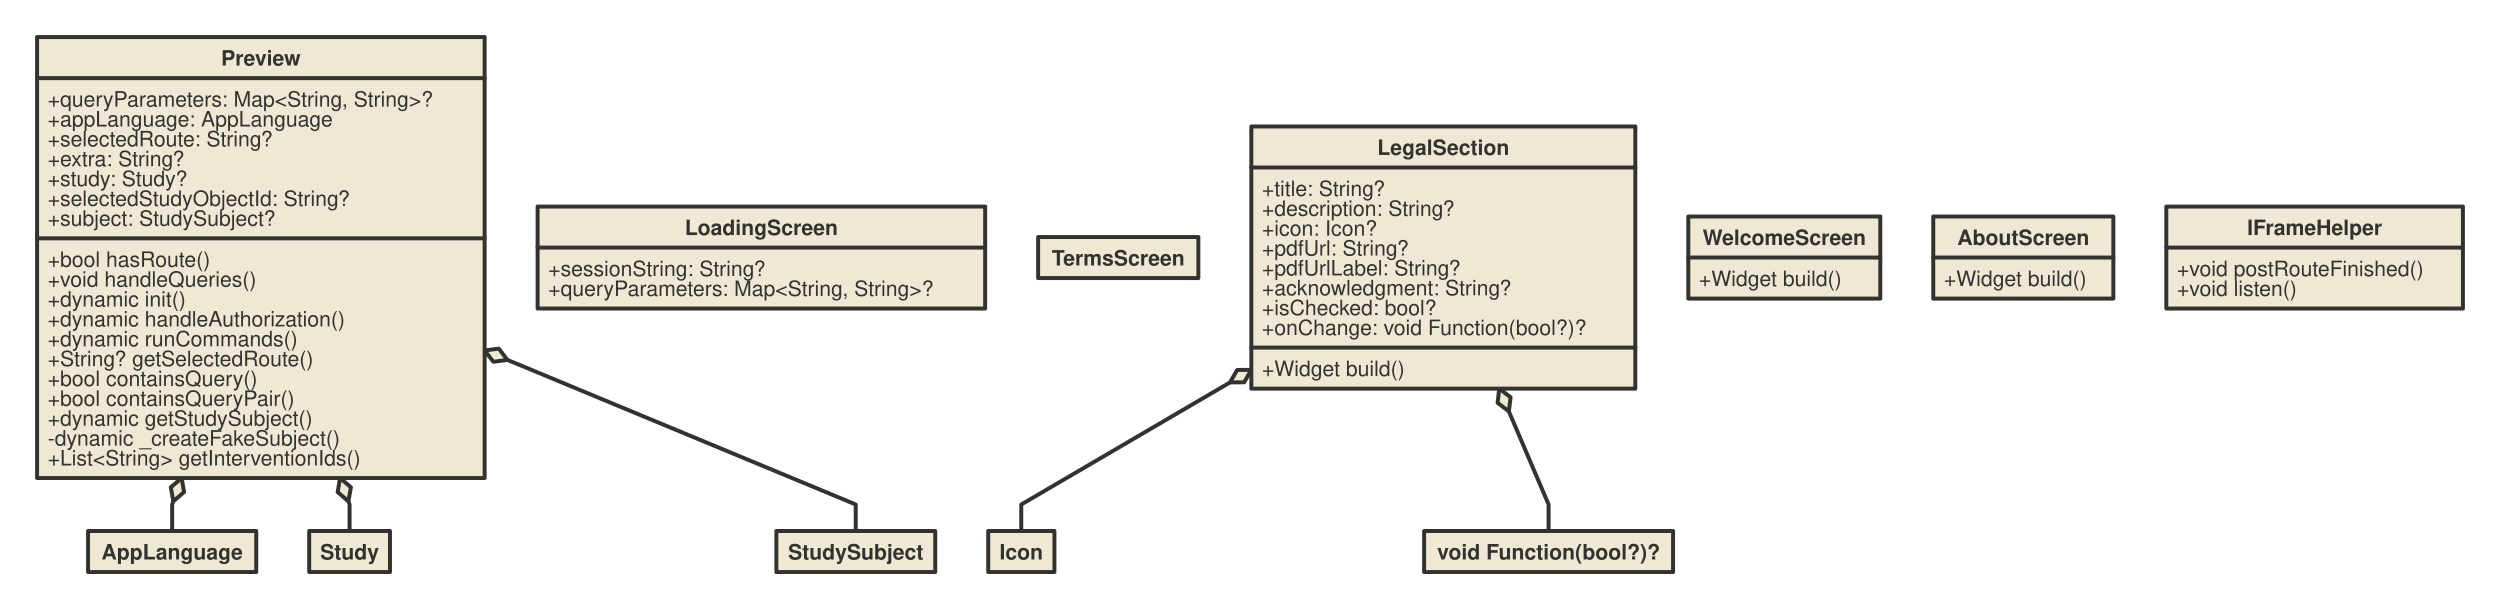
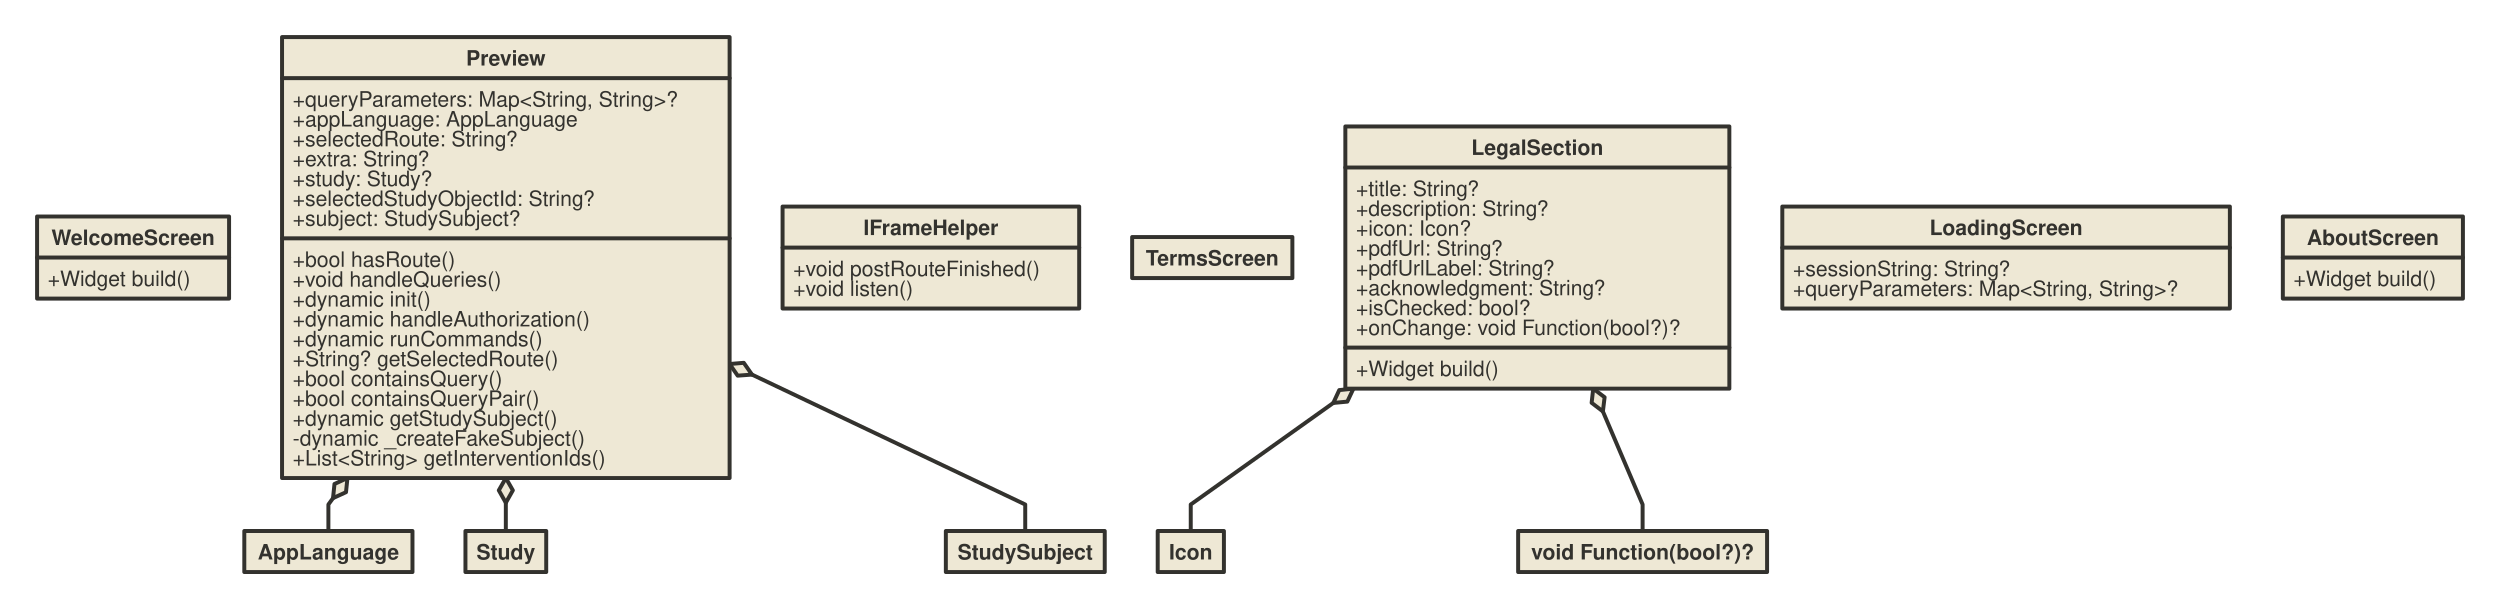
<svg xmlns="http://www.w3.org/2000/svg" version="1.1" baseProfile="full" width="1888.0" height="460.0" viewbox="0 0 1888 460">
  <g stroke-width="1.0" text-align="left" font="12pt Helvetica, Arial, sans-serif" font-size="12pt" font-family="Helvetica" font-weight="normal" font-style="normal">
    <g font-family="Helvetica" font-size="12pt" font-weight="bold" font-style="normal" stroke-width="3.0" stroke-linejoin="round" stroke-linecap="round" stroke="#33322E">
      <g stroke="transparent" fill="transparent">
        <rect x="0.0" y="0.0" height="460.0" width="1888.0" stroke="none" />
      </g>
      <g transform="translate(8, 8)" fill="#33322E">
        <g transform="translate(20, 20)" fill="#33322E" font-family="Helvetica" font-size="12pt" font-weight="normal" font-style="normal">
-           <path d="M102.9 350.6 L102 353 L102 373 L102.0 373.0 " fill="none" />
-           <g fill="#eee8d5">
-             <path d="M111.0 343.6 L102.9 350.6 L101.0 340.0 L109.2 333.0 Z" />
-           </g>
-           <path d="M235.1 350.6 L236 353 L236 373 L236.0 373.0 " fill="none" />
-           <g fill="#eee8d5">
-             <path d="M237.0 340.0 L235.1 350.6 L227.0 343.6 L228.8 333.0 Z" />
-           </g>
-           <path d="M355.2 243.8 L618.25 353 L618.25 373 L618.3 373.0 " fill="none" />
-           <g fill="#eee8d5">
-             <path d="M348.7 235.3 L355.2 243.8 L344.6 245.2 L338.0 236.7 Z" />
-           </g>
-           <path d="M900.9 260.8 L743.25 353 L743.25 373 L743.3 373.0 " fill="none" />
-           <g fill="#eee8d5">
-             <path d="M911.6 260.7 L900.9 260.8 L906.3 251.4 L917.0 251.3 Z" />
-           </g>
-           <path d="M1111.5 282.7 L1141.5 353 L1141.5 373 L1141.5 373.0 " fill="none" />
-           <g fill="#eee8d5">
-             <path d="M1112.8 272.0 L1111.5 282.7 L1103.0 276.2 L1104.2 265.5 Z" />
+           <path d="M223.5 348.2 L220 353 L220 373 L220.0 373.0 " fill="none" />
+           <g fill="#eee8d5">
+             <path d="M233.3 343.7 L223.5 348.2 L224.6 337.5 L234.4 333.0 Z" />
+           </g>
+           <path d="M354.0 351.7 L354 353 L354 373 L354.0 373.0 " fill="none" />
+           <g fill="#eee8d5">
+             <path d="M359.3 342.3 L354.0 351.7 L348.7 342.3 L354.0 333.0 Z" />
+           </g>
+           <path d="M539.9 254.9 L746.25 353 L746.25 373 L746.3 373.0 " fill="none" />
+           <g fill="#eee8d5">
+             <path d="M533.7 246.0 L539.9 254.9 L529.1 255.7 L523.0 246.9 Z" />
+           </g>
+           <path d="M978.9 276.3 L871.25 353 L871.25 373 L871.3 373.0 " fill="none" />
+           <g fill="#eee8d5">
+             <path d="M989.5 275.3 L978.9 276.3 L983.4 266.6 L994.1 265.5 Z" />
+           </g>
+           <path d="M1182.5 282.7 L1212.5 353 L1212.5 373 L1212.5 373.0 " fill="none" />
+           <g fill="#eee8d5">
+             <path d="M1183.8 272.0 L1182.5 282.7 L1174.0 276.2 L1175.2 265.5 Z" />
+           </g>
+           <g data-name="WelcomeScreen">
+             <g fill="#eee8d5" stroke="#33322E" data-name="WelcomeScreen">
+               <rect x="0.0" y="135.5" height="62.0" width="145.0" data-name="WelcomeScreen" />
+               <path d="M0.0 166.5 L145.0 166.5" fill="none" data-name="WelcomeScreen" />
+             </g>
+             <g transform="translate(0, 135.5)" font-family="Helvetica" font-size="12pt" font-weight="bold" font-style="normal" data-name="WelcomeScreen">
+               <g transform="translate(8, 8)" fill="#33322E" text-align="center" data-name="WelcomeScreen">
+                 <text x="64.5" y="13.5" stroke="none" text-anchor="middle" data-name="WelcomeScreen">WelcomeScreen</text>
+               </g>
+             </g>
+             <g transform="translate(0, 166.5)" font-family="Helvetica" font-size="12pt" font-weight="normal" font-style="normal" data-name="WelcomeScreen">
+               <g transform="translate(8, 8)" fill="#33322E" text-align="left" data-name="WelcomeScreen">
+                 <text x="0.0" y="13.5" stroke="none" data-name="WelcomeScreen">+Widget build()</text>
+               </g>
+             </g>
          </g>
          <g data-name="Preview">
            <g fill="#eee8d5" stroke="#33322E" data-name="Preview">
-               <rect x="0.0" y="0.0" height="333.0" width="338.0" data-name="Preview" />
-               <path d="M0.0 31.0 L338.0 31.0" fill="none" data-name="Preview" />
-               <path d="M0.0 152.0 L338.0 152.0" fill="none" data-name="Preview" />
-             </g>
-             <g transform="translate(0, 0)" font-family="Helvetica" font-size="12pt" font-weight="bold" font-style="normal" data-name="Preview">
+               <rect x="185.0" y="0.0" height="333.0" width="338.0" data-name="Preview" />
+               <path d="M185.0 31.0 L523.0 31.0" fill="none" data-name="Preview" />
+               <path d="M185.0 152.0 L523.0 152.0" fill="none" data-name="Preview" />
+             </g>
+             <g transform="translate(185, 0)" font-family="Helvetica" font-size="12pt" font-weight="bold" font-style="normal" data-name="Preview">
              <g transform="translate(8, 8)" fill="#33322E" text-align="center" data-name="Preview">
                <text x="161.0" y="13.5" stroke="none" text-anchor="middle" data-name="Preview">Preview</text>
              </g>
            </g>
-             <g transform="translate(0, 31)" font-family="Helvetica" font-size="12pt" font-weight="normal" font-style="normal" data-name="Preview">
+             <g transform="translate(185, 31)" font-family="Helvetica" font-size="12pt" font-weight="normal" font-style="normal" data-name="Preview">
              <g transform="translate(8, 8)" fill="#33322E" text-align="left" data-name="Preview">
                <text x="0.0" y="13.5" stroke="none" data-name="Preview">+queryParameters: Map&lt;String, String&gt;?</text>
                <text x="0.0" y="28.5" stroke="none" data-name="Preview">+appLanguage: AppLanguage</text>
                <text x="0.0" y="43.5" stroke="none" data-name="Preview">+selectedRoute: String?</text>
                <text x="0.0" y="58.5" stroke="none" data-name="Preview">+extra: String?</text>
                <text x="0.0" y="73.5" stroke="none" data-name="Preview">+study: Study?</text>
                <text x="0.0" y="88.5" stroke="none" data-name="Preview">+selectedStudyObjectId: String?</text>
                <text x="0.0" y="103.5" stroke="none" data-name="Preview">+subject: StudySubject?</text>
              </g>
            </g>
-             <g transform="translate(0, 152)" font-family="Helvetica" font-size="12pt" font-weight="normal" font-style="normal" data-name="Preview">
+             <g transform="translate(185, 152)" font-family="Helvetica" font-size="12pt" font-weight="normal" font-style="normal" data-name="Preview">
              <g transform="translate(8, 8)" fill="#33322E" text-align="left" data-name="Preview">
                <text x="0.0" y="13.5" stroke="none" data-name="Preview">+bool hasRoute()</text>
                <text x="0.0" y="28.5" stroke="none" data-name="Preview">+void handleQueries()</text>
                <text x="0.0" y="43.5" stroke="none" data-name="Preview">+dynamic init()</text>
                <text x="0.0" y="58.5" stroke="none" data-name="Preview">+dynamic handleAuthorization()</text>
                <text x="0.0" y="73.5" stroke="none" data-name="Preview">+dynamic runCommands()</text>
                <text x="0.0" y="88.5" stroke="none" data-name="Preview">+String? getSelectedRoute()</text>
                <text x="0.0" y="103.5" stroke="none" data-name="Preview">+bool containsQuery()</text>
                <text x="0.0" y="118.5" stroke="none" data-name="Preview">+bool containsQueryPair()</text>
                <text x="0.0" y="133.5" stroke="none" data-name="Preview">+dynamic getStudySubject()</text>
                <text x="0.0" y="148.5" stroke="none" data-name="Preview">-dynamic _createFakeSubject()</text>
                <text x="0.0" y="163.5" stroke="none" data-name="Preview">+List&lt;String&gt; getInterventionIds()</text>
              </g>
            </g>
          </g>
          <g data-name="AppLanguage">
            <g fill="#eee8d5" stroke="#33322E" data-name="AppLanguage">
-               <rect x="38.5" y="373.0" height="31.0" width="127.0" data-name="AppLanguage" />
-             </g>
-             <g transform="translate(38.5, 373)" font-family="Helvetica" font-size="12pt" font-weight="bold" font-style="normal" data-name="AppLanguage">
+               <rect x="156.5" y="373.0" height="31.0" width="127.0" data-name="AppLanguage" />
+             </g>
+             <g transform="translate(156.5, 373)" font-family="Helvetica" font-size="12pt" font-weight="bold" font-style="normal" data-name="AppLanguage">
              <g transform="translate(8, 8)" fill="#33322E" text-align="center" data-name="AppLanguage">
                <text x="55.5" y="13.5" stroke="none" text-anchor="middle" data-name="AppLanguage">AppLanguage</text>
              </g>
            </g>
          </g>
          <g data-name="Study">
            <g fill="#eee8d5" stroke="#33322E" data-name="Study">
-               <rect x="205.5" y="373.0" height="31.0" width="61.0" data-name="Study" />
-             </g>
-             <g transform="translate(205.5, 373)" font-family="Helvetica" font-size="12pt" font-weight="bold" font-style="normal" data-name="Study">
+               <rect x="323.5" y="373.0" height="31.0" width="61.0" data-name="Study" />
+             </g>
+             <g transform="translate(323.5, 373)" font-family="Helvetica" font-size="12pt" font-weight="bold" font-style="normal" data-name="Study">
              <g transform="translate(8, 8)" fill="#33322E" text-align="center" data-name="Study">
                <text x="22.5" y="13.5" stroke="none" text-anchor="middle" data-name="Study">Study</text>
              </g>
            </g>
          </g>
          <g data-name="StudySubject">
            <g fill="#eee8d5" stroke="#33322E" data-name="StudySubject">
-               <rect x="558.3" y="373.0" height="31.0" width="120.0" data-name="StudySubject" />
-             </g>
-             <g transform="translate(558.25, 373)" font-family="Helvetica" font-size="12pt" font-weight="bold" font-style="normal" data-name="StudySubject">
+               <rect x="686.3" y="373.0" height="31.0" width="120.0" data-name="StudySubject" />
+             </g>
+             <g transform="translate(686.25, 373)" font-family="Helvetica" font-size="12pt" font-weight="bold" font-style="normal" data-name="StudySubject">
              <g transform="translate(8, 8)" fill="#33322E" text-align="center" data-name="StudySubject">
                <text x="52.0" y="13.5" stroke="none" text-anchor="middle" data-name="StudySubject">StudySubject</text>
              </g>
            </g>
          </g>
-           <g data-name="LoadingScreen">
-             <g fill="#eee8d5" stroke="#33322E" data-name="LoadingScreen">
-               <rect x="378.0" y="128.0" height="77.0" width="338.0" data-name="LoadingScreen" />
-               <path d="M378.0 159.0 L716.0 159.0" fill="none" data-name="LoadingScreen" />
-             </g>
-             <g transform="translate(378, 128)" font-family="Helvetica" font-size="12pt" font-weight="bold" font-style="normal" data-name="LoadingScreen">
-               <g transform="translate(8, 8)" fill="#33322E" text-align="center" data-name="LoadingScreen">
-                 <text x="161.0" y="13.5" stroke="none" text-anchor="middle" data-name="LoadingScreen">LoadingScreen</text>
-               </g>
-             </g>
-             <g transform="translate(378, 159)" font-family="Helvetica" font-size="12pt" font-weight="normal" font-style="normal" data-name="LoadingScreen">
-               <g transform="translate(8, 8)" fill="#33322E" text-align="left" data-name="LoadingScreen">
-                 <text x="0.0" y="13.5" stroke="none" data-name="LoadingScreen">+sessionString: String?</text>
-                 <text x="0.0" y="28.5" stroke="none" data-name="LoadingScreen">+queryParameters: Map&lt;String, String&gt;?</text>
+           <g data-name="IFrameHelper">
+             <g fill="#eee8d5" stroke="#33322E" data-name="IFrameHelper">
+               <rect x="563.0" y="128.0" height="77.0" width="224.0" data-name="IFrameHelper" />
+               <path d="M563.0 159.0 L787.0 159.0" fill="none" data-name="IFrameHelper" />
+             </g>
+             <g transform="translate(563, 128)" font-family="Helvetica" font-size="12pt" font-weight="bold" font-style="normal" data-name="IFrameHelper">
+               <g transform="translate(8, 8)" fill="#33322E" text-align="center" data-name="IFrameHelper">
+                 <text x="104.0" y="13.5" stroke="none" text-anchor="middle" data-name="IFrameHelper">IFrameHelper</text>
+               </g>
+             </g>
+             <g transform="translate(563, 159)" font-family="Helvetica" font-size="12pt" font-weight="normal" font-style="normal" data-name="IFrameHelper">
+               <g transform="translate(8, 8)" fill="#33322E" text-align="left" data-name="IFrameHelper">
+                 <text x="0.0" y="13.5" stroke="none" data-name="IFrameHelper">+void postRouteFinished()</text>
+                 <text x="0.0" y="28.5" stroke="none" data-name="IFrameHelper">+void listen()</text>
              </g>
            </g>
          </g>
          <g data-name="TermsScreen">
            <g fill="#eee8d5" stroke="#33322E" data-name="TermsScreen">
-               <rect x="756.0" y="151.0" height="31.0" width="121.0" data-name="TermsScreen" />
-             </g>
-             <g transform="translate(756, 151)" font-family="Helvetica" font-size="12pt" font-weight="bold" font-style="normal" data-name="TermsScreen">
+               <rect x="827.0" y="151.0" height="31.0" width="121.0" data-name="TermsScreen" />
+             </g>
+             <g transform="translate(827, 151)" font-family="Helvetica" font-size="12pt" font-weight="bold" font-style="normal" data-name="TermsScreen">
              <g transform="translate(8, 8)" fill="#33322E" text-align="center" data-name="TermsScreen">
                <text x="52.5" y="13.5" stroke="none" text-anchor="middle" data-name="TermsScreen">TermsScreen</text>
              </g>
            </g>
          </g>
          <g data-name="LegalSection">
            <g fill="#eee8d5" stroke="#33322E" data-name="LegalSection">
-               <rect x="917.0" y="67.5" height="198.0" width="290.0" data-name="LegalSection" />
-               <path d="M917.0 98.5 L1207.0 98.5" fill="none" data-name="LegalSection" />
-               <path d="M917.0 234.5 L1207.0 234.5" fill="none" data-name="LegalSection" />
-             </g>
-             <g transform="translate(917, 67.5)" font-family="Helvetica" font-size="12pt" font-weight="bold" font-style="normal" data-name="LegalSection">
+               <rect x="988.0" y="67.5" height="198.0" width="290.0" data-name="LegalSection" />
+               <path d="M988.0 98.5 L1278.0 98.5" fill="none" data-name="LegalSection" />
+               <path d="M988.0 234.5 L1278.0 234.5" fill="none" data-name="LegalSection" />
+             </g>
+             <g transform="translate(988, 67.5)" font-family="Helvetica" font-size="12pt" font-weight="bold" font-style="normal" data-name="LegalSection">
              <g transform="translate(8, 8)" fill="#33322E" text-align="center" data-name="LegalSection">
                <text x="137.0" y="13.5" stroke="none" text-anchor="middle" data-name="LegalSection">LegalSection</text>
              </g>
            </g>
-             <g transform="translate(917, 98.5)" font-family="Helvetica" font-size="12pt" font-weight="normal" font-style="normal" data-name="LegalSection">
+             <g transform="translate(988, 98.5)" font-family="Helvetica" font-size="12pt" font-weight="normal" font-style="normal" data-name="LegalSection">
              <g transform="translate(8, 8)" fill="#33322E" text-align="left" data-name="LegalSection">
                <text x="0.0" y="13.5" stroke="none" data-name="LegalSection">+title: String?</text>
                <text x="0.0" y="28.5" stroke="none" data-name="LegalSection">+description: String?</text>
                <text x="0.0" y="43.5" stroke="none" data-name="LegalSection">+icon: Icon?</text>
                <text x="0.0" y="58.5" stroke="none" data-name="LegalSection">+pdfUrl: String?</text>
                <text x="0.0" y="73.5" stroke="none" data-name="LegalSection">+pdfUrlLabel: String?</text>
                <text x="0.0" y="88.5" stroke="none" data-name="LegalSection">+acknowledgment: String?</text>
                <text x="0.0" y="103.5" stroke="none" data-name="LegalSection">+isChecked: bool?</text>
                <text x="0.0" y="118.5" stroke="none" data-name="LegalSection">+onChange: void Function(bool?)?</text>
              </g>
            </g>
-             <g transform="translate(917, 234.5)" font-family="Helvetica" font-size="12pt" font-weight="normal" font-style="normal" data-name="LegalSection">
+             <g transform="translate(988, 234.5)" font-family="Helvetica" font-size="12pt" font-weight="normal" font-style="normal" data-name="LegalSection">
              <g transform="translate(8, 8)" fill="#33322E" text-align="left" data-name="LegalSection">
                <text x="0.0" y="13.5" stroke="none" data-name="LegalSection">+Widget build()</text>
              </g>
            </g>
          </g>
          <g data-name="Icon">
            <g fill="#eee8d5" stroke="#33322E" data-name="Icon">
-               <rect x="718.3" y="373.0" height="31.0" width="50.0" data-name="Icon" />
-             </g>
-             <g transform="translate(718.25, 373)" font-family="Helvetica" font-size="12pt" font-weight="bold" font-style="normal" data-name="Icon">
+               <rect x="846.3" y="373.0" height="31.0" width="50.0" data-name="Icon" />
+             </g>
+             <g transform="translate(846.25, 373)" font-family="Helvetica" font-size="12pt" font-weight="bold" font-style="normal" data-name="Icon">
              <g transform="translate(8, 8)" fill="#33322E" text-align="center" data-name="Icon">
                <text x="17.0" y="13.5" stroke="none" text-anchor="middle" data-name="Icon">Icon</text>
              </g>
            </g>
          </g>
          <g data-name="void Function(bool?)?">
            <g fill="#eee8d5" stroke="#33322E" data-name="void Function(bool?)?">
-               <rect x="1047.5" y="373.0" height="31.0" width="188.0" data-name="void Function(bool?)?" />
-             </g>
-             <g transform="translate(1047.5, 373)" font-family="Helvetica" font-size="12pt" font-weight="bold" font-style="normal" data-name="void Function(bool?)?">
+               <rect x="1118.5" y="373.0" height="31.0" width="188.0" data-name="void Function(bool?)?" />
+             </g>
+             <g transform="translate(1118.5, 373)" font-family="Helvetica" font-size="12pt" font-weight="bold" font-style="normal" data-name="void Function(bool?)?">
              <g transform="translate(8, 8)" fill="#33322E" text-align="center" data-name="void Function(bool?)?">
                <text x="86.0" y="13.5" stroke="none" text-anchor="middle" data-name="void Function(bool?)?">void Function(bool?)?</text>
              </g>
            </g>
          </g>
-           <g data-name="WelcomeScreen">
-             <g fill="#eee8d5" stroke="#33322E" data-name="WelcomeScreen">
-               <rect x="1247.0" y="135.5" height="62.0" width="145.0" data-name="WelcomeScreen" />
-               <path d="M1247.0 166.5 L1392.0 166.5" fill="none" data-name="WelcomeScreen" />
-             </g>
-             <g transform="translate(1247, 135.5)" font-family="Helvetica" font-size="12pt" font-weight="bold" font-style="normal" data-name="WelcomeScreen">
-               <g transform="translate(8, 8)" fill="#33322E" text-align="center" data-name="WelcomeScreen">
-                 <text x="64.5" y="13.5" stroke="none" text-anchor="middle" data-name="WelcomeScreen">WelcomeScreen</text>
-               </g>
-             </g>
-             <g transform="translate(1247, 166.5)" font-family="Helvetica" font-size="12pt" font-weight="normal" font-style="normal" data-name="WelcomeScreen">
-               <g transform="translate(8, 8)" fill="#33322E" text-align="left" data-name="WelcomeScreen">
-                 <text x="0.0" y="13.5" stroke="none" data-name="WelcomeScreen">+Widget build()</text>
+           <g data-name="LoadingScreen">
+             <g fill="#eee8d5" stroke="#33322E" data-name="LoadingScreen">
+               <rect x="1318.0" y="128.0" height="77.0" width="338.0" data-name="LoadingScreen" />
+               <path d="M1318.0 159.0 L1656.0 159.0" fill="none" data-name="LoadingScreen" />
+             </g>
+             <g transform="translate(1318, 128)" font-family="Helvetica" font-size="12pt" font-weight="bold" font-style="normal" data-name="LoadingScreen">
+               <g transform="translate(8, 8)" fill="#33322E" text-align="center" data-name="LoadingScreen">
+                 <text x="161.0" y="13.5" stroke="none" text-anchor="middle" data-name="LoadingScreen">LoadingScreen</text>
+               </g>
+             </g>
+             <g transform="translate(1318, 159)" font-family="Helvetica" font-size="12pt" font-weight="normal" font-style="normal" data-name="LoadingScreen">
+               <g transform="translate(8, 8)" fill="#33322E" text-align="left" data-name="LoadingScreen">
+                 <text x="0.0" y="13.5" stroke="none" data-name="LoadingScreen">+sessionString: String?</text>
+                 <text x="0.0" y="28.5" stroke="none" data-name="LoadingScreen">+queryParameters: Map&lt;String, String&gt;?</text>
              </g>
            </g>
          </g>
          <g data-name="AboutScreen">
            <g fill="#eee8d5" stroke="#33322E" data-name="AboutScreen">
-               <rect x="1432.0" y="135.5" height="62.0" width="136.0" data-name="AboutScreen" />
-               <path d="M1432.0 166.5 L1568.0 166.5" fill="none" data-name="AboutScreen" />
-             </g>
-             <g transform="translate(1432, 135.5)" font-family="Helvetica" font-size="12pt" font-weight="bold" font-style="normal" data-name="AboutScreen">
+               <rect x="1696.0" y="135.5" height="62.0" width="136.0" data-name="AboutScreen" />
+               <path d="M1696.0 166.5 L1832.0 166.5" fill="none" data-name="AboutScreen" />
+             </g>
+             <g transform="translate(1696, 135.5)" font-family="Helvetica" font-size="12pt" font-weight="bold" font-style="normal" data-name="AboutScreen">
              <g transform="translate(8, 8)" fill="#33322E" text-align="center" data-name="AboutScreen">
                <text x="60.0" y="13.5" stroke="none" text-anchor="middle" data-name="AboutScreen">AboutScreen</text>
              </g>
            </g>
-             <g transform="translate(1432, 166.5)" font-family="Helvetica" font-size="12pt" font-weight="normal" font-style="normal" data-name="AboutScreen">
+             <g transform="translate(1696, 166.5)" font-family="Helvetica" font-size="12pt" font-weight="normal" font-style="normal" data-name="AboutScreen">
              <g transform="translate(8, 8)" fill="#33322E" text-align="left" data-name="AboutScreen">
                <text x="0.0" y="13.5" stroke="none" data-name="AboutScreen">+Widget build()</text>
-               </g>
-             </g>
-           </g>
-           <g data-name="IFrameHelper">
-             <g fill="#eee8d5" stroke="#33322E" data-name="IFrameHelper">
-               <rect x="1608.0" y="128.0" height="77.0" width="224.0" data-name="IFrameHelper" />
-               <path d="M1608.0 159.0 L1832.0 159.0" fill="none" data-name="IFrameHelper" />
-             </g>
-             <g transform="translate(1608, 128)" font-family="Helvetica" font-size="12pt" font-weight="bold" font-style="normal" data-name="IFrameHelper">
-               <g transform="translate(8, 8)" fill="#33322E" text-align="center" data-name="IFrameHelper">
-                 <text x="104.0" y="13.5" stroke="none" text-anchor="middle" data-name="IFrameHelper">IFrameHelper</text>
-               </g>
-             </g>
-             <g transform="translate(1608, 159)" font-family="Helvetica" font-size="12pt" font-weight="normal" font-style="normal" data-name="IFrameHelper">
-               <g transform="translate(8, 8)" fill="#33322E" text-align="left" data-name="IFrameHelper">
-                 <text x="0.0" y="13.5" stroke="none" data-name="IFrameHelper">+void postRouteFinished()</text>
-                 <text x="0.0" y="28.5" stroke="none" data-name="IFrameHelper">+void listen()</text>
              </g>
            </g>
          </g>
        </g>
      </g>
    </g>
  </g>
</svg>
